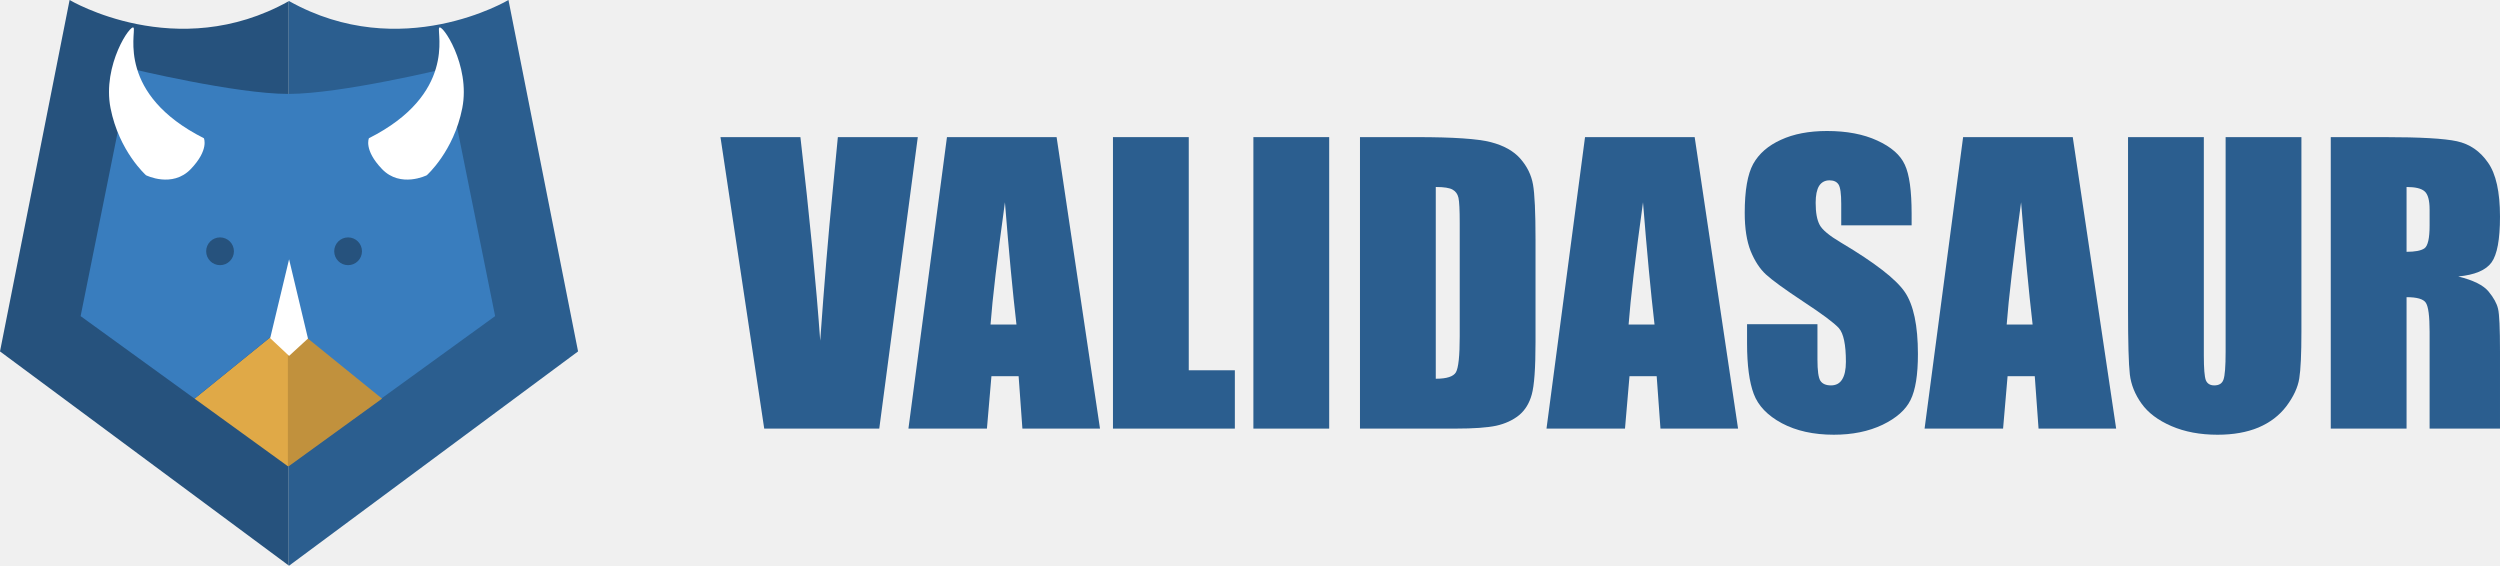
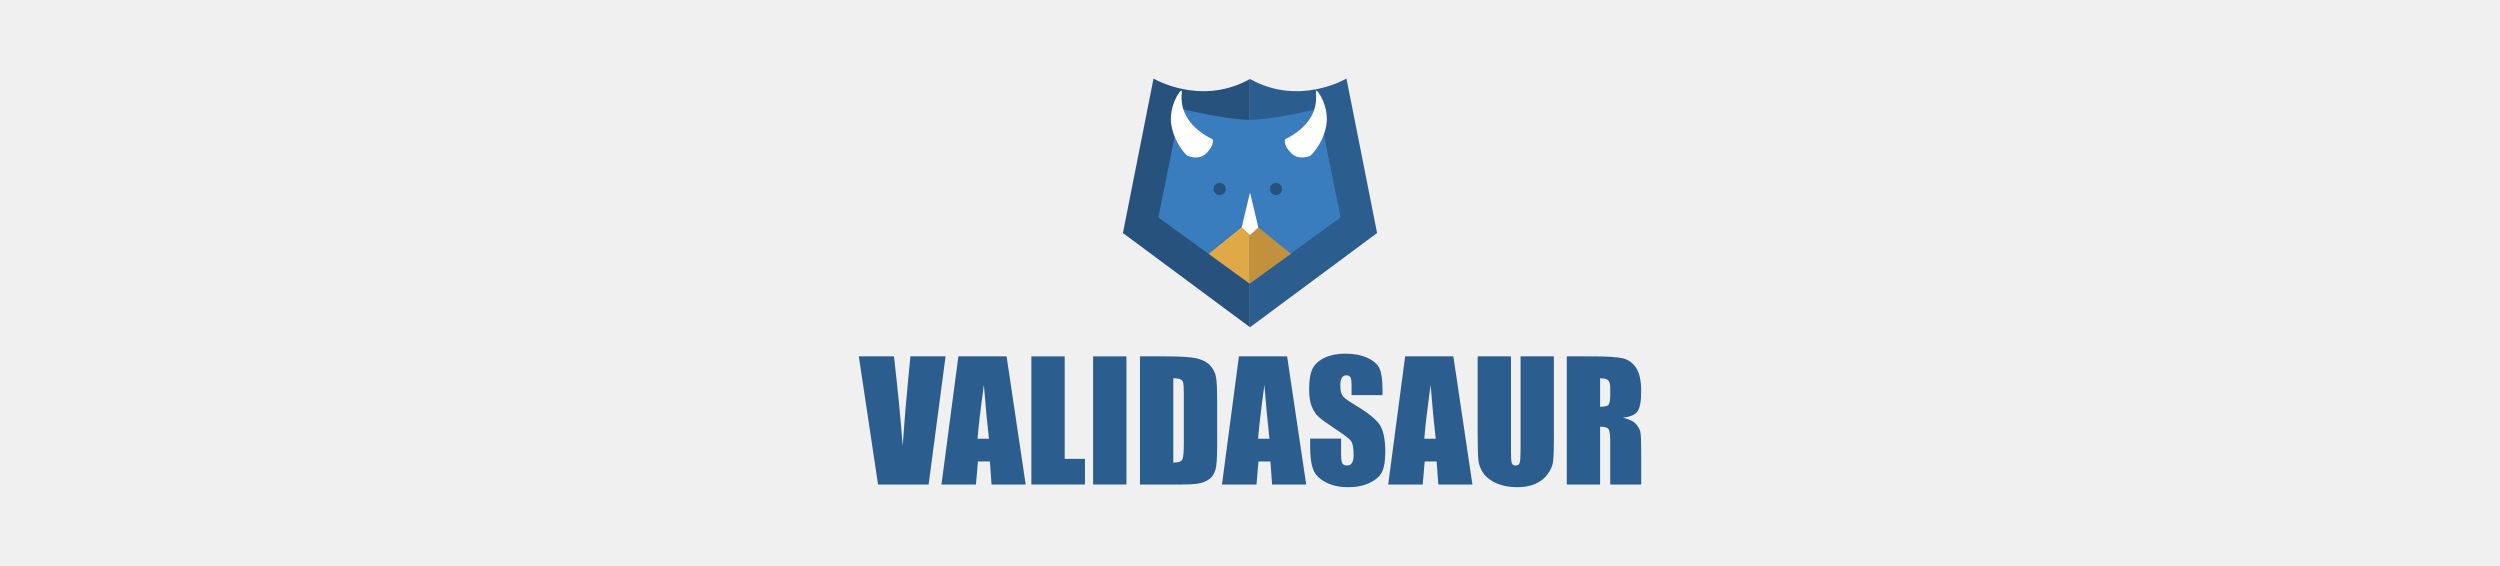
<svg xmlns="http://www.w3.org/2000/svg" width="433.09mm" height="98.005mm" viewBox="0 0 433.09 98.005" version="1.1" id="svg8">
  <defs id="defs2" />
  <g transform="translate(198.7966,175.3755)" id="layer1">
    <g id="g989" transform="translate(39.87649,-389.599)" />
-     <g style="font-style:normal;font-variant:normal;font-weight:normal;font-stretch:normal;font-size:63.876px;line-height:1.25;font-family:'Courier New';-inkscape-font-specification:'Courier New';letter-spacing:0px;word-spacing:0px;fill:#2b5e8f;fill-opacity:1;stroke:none;stroke-width:5.988" id="text993" aria-label="VALIDASAUR">
-       <path id="path877" style="font-style:normal;font-variant:normal;font-weight:normal;font-stretch:normal;font-family:Impact;-inkscape-font-specification:Impact;fill:#2b5e8f;fill-opacity:1;stroke-width:5.988" d="m -39.801,-151.621 -6.675,50.496 h -19.93 l -7.579,-50.496 h 13.848 q 2.402,20.866 3.431,35.275 1.029,-14.566 2.152,-25.887 l 0.904,-9.388 z" />
-       <path id="path879" style="font-style:normal;font-variant:normal;font-weight:normal;font-stretch:normal;font-family:Impact;-inkscape-font-specification:Impact;fill:#2b5e8f;fill-opacity:1;stroke-width:5.988" d="m -15.754,-151.621 7.517,50.496 H -21.68 l -0.655,-9.076 h -4.71 l -0.78,9.076 h -13.599 l 6.675,-50.496 z m -6.955,32.468 q -0.998,-8.577 -1.996,-21.178 -1.996,14.472 -2.495,21.178 z" />
-       <path id="path881" style="font-style:normal;font-variant:normal;font-weight:normal;font-stretch:normal;font-family:Impact;-inkscape-font-specification:Impact;fill:#2b5e8f;fill-opacity:1;stroke-width:5.988" d="m 7.139,-151.621 v 40.391 h 7.985 v 10.105 H -5.992 v -50.496 z" />
-       <path id="path883" style="font-style:normal;font-variant:normal;font-weight:normal;font-stretch:normal;font-family:Impact;-inkscape-font-specification:Impact;fill:#2b5e8f;fill-opacity:1;stroke-width:5.988" d="m 31.467,-151.621 v 50.496 H 18.336 v -50.496 z" />
-       <path id="path885" style="font-style:normal;font-variant:normal;font-weight:normal;font-stretch:normal;font-family:Impact;-inkscape-font-specification:Impact;fill:#2b5e8f;fill-opacity:1;stroke-width:5.988" d="m 36.801,-151.621 h 9.825 q 9.513,0 12.85,0.873 3.368,0.873 5.115,2.869 1.747,1.996 2.183,4.46 0.437,2.433 0.437,9.606 v 17.684 q 0,6.799 -0.655,9.107 -0.624,2.277 -2.214,3.587 -1.591,1.279 -3.93,1.809 -2.339,0.499 -7.049,0.499 H 36.801 Z m 13.131,8.64 v 33.217 q 2.838,0 3.493,-1.123 0.655,-1.154 0.655,-6.207 v -19.618 q 0,-3.431 -0.218,-4.398 -0.218,-0.967 -0.998,-1.404 -0.78,-0.468 -2.932,-0.468 z" />
-       <path id="path887" style="font-style:normal;font-variant:normal;font-weight:normal;font-stretch:normal;font-family:Impact;-inkscape-font-specification:Impact;fill:#2b5e8f;fill-opacity:1;stroke-width:5.988" d="m 94.782,-151.621 7.517,50.496 H 88.856 l -0.655,-9.076 h -4.71 l -0.78,9.076 H 69.113 l 6.675,-50.496 z m -6.955,32.468 q -0.998,-8.577 -1.996,-21.178 -1.996,14.472 -2.495,21.178 z" />
-       <path id="path889" style="font-style:normal;font-variant:normal;font-weight:normal;font-stretch:normal;font-family:Impact;-inkscape-font-specification:Impact;fill:#2b5e8f;fill-opacity:1;stroke-width:5.988" d="m 132.365,-136.338 h -12.195 v -3.743 q 0,-2.62 -0.468,-3.337 -0.468,-0.717 -1.559,-0.717 -1.185,0 -1.809,0.967 -0.593,0.967 -0.593,2.932 0,2.526 0.686,3.805 0.655,1.279 3.712,3.088 8.764,5.209 11.041,8.546 2.277,3.337 2.277,10.76 0,5.396 -1.279,7.953 -1.248,2.558 -4.866,4.304 -3.618,1.715 -8.421,1.715 -5.271,0 -9.014,-1.996 -3.712,-1.996 -4.866,-5.084 -1.154,-3.088 -1.154,-8.764 v -3.306 h 12.195 v 6.144 q 0,2.838 0.499,3.649 0.53,0.811 1.84,0.811 1.31,0 1.934,-1.029 0.655,-1.029 0.655,-3.057 0,-4.46 -1.216,-5.832 -1.248,-1.372 -6.144,-4.585 -4.897,-3.244 -6.487,-4.71 -1.591,-1.466 -2.651,-4.055 -1.029,-2.589 -1.029,-6.612 0,-5.801 1.466,-8.484 1.497,-2.682 4.803,-4.179 3.306,-1.528 7.985,-1.528 5.115,0 8.702,1.653 3.618,1.653 4.772,4.179 1.185,2.495 1.185,8.515 z" />
-       <path id="path891" style="font-style:normal;font-variant:normal;font-weight:normal;font-stretch:normal;font-family:Impact;-inkscape-font-specification:Impact;fill:#2b5e8f;fill-opacity:1;stroke-width:5.988" d="m 160.28,-151.621 7.517,50.496 h -13.443 l -0.655,-9.076 h -4.71 l -0.78,9.076 h -13.599 l 6.675,-50.496 z m -6.955,32.468 q -0.998,-8.577 -1.996,-21.178 -1.996,14.472 -2.495,21.178 z" />
-       <path id="path893" style="font-style:normal;font-variant:normal;font-weight:normal;font-stretch:normal;font-family:Impact;-inkscape-font-specification:Impact;fill:#2b5e8f;fill-opacity:1;stroke-width:5.988" d="m 199.891,-151.621 v 33.747 q 0,5.739 -0.374,8.078 -0.374,2.308 -2.214,4.772 -1.84,2.433 -4.866,3.712 -2.994,1.248 -7.08,1.248 -4.522,0 -7.985,-1.497 -3.462,-1.497 -5.177,-3.899 -1.715,-2.402 -2.027,-5.053 -0.312,-2.682 -0.312,-11.228 v -29.88 h 13.131 v 37.864 q 0,3.306 0.343,4.242 0.374,0.904 1.466,0.904 1.248,0 1.591,-0.998 0.374,-1.029 0.374,-4.803 v -37.209 z" />
-       <path id="path895" style="font-style:normal;font-variant:normal;font-weight:normal;font-stretch:normal;font-family:Impact;-inkscape-font-specification:Impact;fill:#2b5e8f;fill-opacity:1;stroke-width:5.988" d="m 204.975,-151.621 h 9.294 q 9.294,0 12.569,0.717 3.306,0.717 5.365,3.68 2.09,2.932 2.09,9.388 0,5.895 -1.466,7.922 -1.466,2.027 -5.77,2.433 3.899,0.967 5.24,2.589 1.341,1.622 1.653,2.994 0.343,1.341 0.343,7.454 v 13.318 h -12.195 v -16.78 q 0,-4.055 -0.655,-5.022 -0.624,-0.967 -3.337,-0.967 v 22.768 h -13.131 z m 13.131,8.64 v 11.228 q 2.214,0 3.088,-0.593 0.904,-0.624 0.904,-3.961 v -2.776 q 0,-2.402 -0.873,-3.15 -0.842,-0.749 -3.119,-0.749 z" />
-     </g>
-     <g transform="translate(0,7.413412)" id="g863">
-       <g transform="translate(-259.0949,98.66831)" id="g1091">
-         <path transform="matrix(0.2645833,0,0,0.2645833,259.0949,-105.6173)" d="m -562.322,-294.334 0.209,0.154 189.244,-140.324 -45.574,-230.088 c 0,0 -70.162,41.944 -143.67,0.682 -0.07,0.039 -0.139,0.064 -0.209,0.104 z" style="opacity:1;fill:#2b5e8f;fill-opacity:1;stroke:none;stroke-width:2.778;stroke-linecap:round;stroke-linejoin:round;stroke-dasharray:5.555, 5.555;paint-order:stroke fill markers" id="path833" />
-         <path transform="matrix(0.2645833,0,0,0.2645833,259.0949,-105.6173)" d="m -562.322,-294.334 v -369.473 c -73.431,41.065 -143.461,-0.785 -143.461,-0.785 l -45.574,230.088 z" style="opacity:1;fill:#26527d;fill-opacity:1;stroke:none;stroke-width:2.778;stroke-linecap:round;stroke-linejoin:round;stroke-dasharray:5.555, 5.555;paint-order:stroke fill markers" id="path1184" />
-         <path id="path846" style="opacity:1;fill:#e0a947;fill-opacity:1;stroke:none;stroke-width:0.487;stroke-linecap:round;stroke-linejoin:round;stroke-dasharray:0.975, 0.975;paint-order:stroke fill markers" d="m 110.312,-200.792 v -24.825 l -16.313,13.217 16.169,11.712 z" />
-         <path id="path860" style="opacity:1;fill:#397dbe;fill-opacity:1;stroke:none;stroke-width:0.487;stroke-linecap:round;stroke-linejoin:round;stroke-dasharray:0.975, 0.975;paint-order:stroke fill markers" d="m 82.902,-269.58 -8.638,42.886 19.735,14.295 16.313,-13.217 v 24.825 l 0.057,-0.041 35.702,-25.861 -8.639,-42.886 c 0,0 -18.062,4.39 -27.164,4.393 -9.169,0.003 -27.366,-4.393 -27.366,-4.393 z" />
-         <path style="opacity:1;fill:#ffffff;fill-opacity:1;stroke:none;stroke-width:0.265px;stroke-linecap:butt;stroke-linejoin:miter;stroke-opacity:1" d="m 124.21,-257.512 c 0,0 -0.935,2.005 2.272,5.345 3.207,3.341 7.751,1.069 7.751,1.069 0,0 4.677,-4.143 6.147,-11.626 1.47,-7.484 -3.608,-14.833 -4.009,-13.898 -0.401,0.935 2.94,11.493 -12.161,19.11 z" id="path850" />
-         <path id="path852" d="m 95.617,-257.512 c 0,0 0.935,2.005 -2.272,5.345 -3.207,3.341 -7.751,1.069 -7.751,1.069 0,0 -4.677,-4.143 -6.147,-11.626 -1.47,-7.484 3.608,-14.833 4.009,-13.898 0.401,0.935 -2.94,11.493 12.161,19.11 z" style="opacity:1;fill:#ffffff;fill-opacity:1;stroke:none;stroke-width:0.265px;stroke-linecap:butt;stroke-linejoin:miter;stroke-opacity:1" />
-         <circle style="opacity:1;fill:#26527d;fill-opacity:1;stroke:none;stroke-width:0.794;stroke-linecap:round;stroke-linejoin:round;stroke-dasharray:1.587, 1.587;paint-order:stroke fill markers" id="path854" cx="98.418" cy="-237.926" r="2.405" />
-         <circle r="2.405" cy="-237.926" cx="120.601" id="circle856" style="opacity:1;fill:#26527d;fill-opacity:1;stroke:none;stroke-width:0.794;stroke-linecap:round;stroke-linejoin:round;stroke-dasharray:1.587, 1.587;paint-order:stroke fill markers" />
-         <path d="m 110.168,-200.792 v -24.825 l 16.313,13.217 -16.169,11.712 z" style="opacity:1;fill:#c1913d;fill-opacity:1;stroke:none;stroke-width:0.487;stroke-linecap:round;stroke-linejoin:round;stroke-dasharray:0.975, 0.975;paint-order:stroke fill markers" id="path863" />
-         <path style="opacity:1;fill:#ffffff;fill-opacity:1;stroke:none;stroke-width:0.265px;stroke-linecap:butt;stroke-linejoin:miter;stroke-opacity:1" d="m 107.104,-222.877 3.274,3.074 3.274,-3.007 -3.274,-13.731 z" id="path865" />
+     <g transform="translate(0,3.465034)" id="g921">
+       <g aria-label="VALIDASAUR" id="text993" style="font-style:normal;font-variant:normal;font-weight:normal;font-stretch:normal;font-size:63.876px;line-height:1.25;font-family:'Courier New';-inkscape-font-specification:'Courier New';letter-spacing:0px;word-spacing:0px;fill:#2b5e8f;fill-opacity:1;stroke:none;stroke-width:5.988" transform="matrix(0.4396525,0,0,0.4396525,-17.49172,-50.44662)">
+         <path d="m -39.801,-151.621 -6.675,50.496 h -19.93 l -7.579,-50.496 h 13.848 q 2.402,20.866 3.431,35.275 1.029,-14.566 2.152,-25.887 l 0.904,-9.388 z" style="font-style:normal;font-variant:normal;font-weight:normal;font-stretch:normal;font-family:Impact;-inkscape-font-specification:Impact;fill:#2b5e8f;fill-opacity:1;stroke-width:5.988" id="path877" />
+         <path d="m -15.754,-151.621 7.517,50.496 H -21.68 l -0.655,-9.076 h -4.71 l -0.78,9.076 h -13.599 l 6.675,-50.496 z m -6.955,32.468 q -0.998,-8.577 -1.996,-21.178 -1.996,14.472 -2.495,21.178 z" style="font-style:normal;font-variant:normal;font-weight:normal;font-stretch:normal;font-family:Impact;-inkscape-font-specification:Impact;fill:#2b5e8f;fill-opacity:1;stroke-width:5.988" id="path879" />
+         <path d="m 7.139,-151.621 v 40.391 h 7.985 v 10.105 H -5.992 v -50.496 z" style="font-style:normal;font-variant:normal;font-weight:normal;font-stretch:normal;font-family:Impact;-inkscape-font-specification:Impact;fill:#2b5e8f;fill-opacity:1;stroke-width:5.988" id="path881" />
+         <path d="m 31.467,-151.621 v 50.496 H 18.336 v -50.496 z" style="font-style:normal;font-variant:normal;font-weight:normal;font-stretch:normal;font-family:Impact;-inkscape-font-specification:Impact;fill:#2b5e8f;fill-opacity:1;stroke-width:5.988" id="path883" />
+         <path d="m 36.801,-151.621 h 9.825 q 9.513,0 12.85,0.873 3.368,0.873 5.115,2.869 1.747,1.996 2.183,4.46 0.437,2.433 0.437,9.606 v 17.684 q 0,6.799 -0.655,9.107 -0.624,2.277 -2.214,3.587 -1.591,1.279 -3.93,1.809 -2.339,0.499 -7.049,0.499 H 36.801 Z m 13.131,8.64 v 33.217 q 2.838,0 3.493,-1.123 0.655,-1.154 0.655,-6.207 v -19.618 q 0,-3.431 -0.218,-4.398 -0.218,-0.967 -0.998,-1.404 -0.78,-0.468 -2.932,-0.468 z" style="font-style:normal;font-variant:normal;font-weight:normal;font-stretch:normal;font-family:Impact;-inkscape-font-specification:Impact;fill:#2b5e8f;fill-opacity:1;stroke-width:5.988" id="path885" />
+         <path d="m 94.782,-151.621 7.517,50.496 H 88.856 l -0.655,-9.076 h -4.71 l -0.78,9.076 H 69.113 l 6.675,-50.496 z m -6.955,32.468 q -0.998,-8.577 -1.996,-21.178 -1.996,14.472 -2.495,21.178 z" style="font-style:normal;font-variant:normal;font-weight:normal;font-stretch:normal;font-family:Impact;-inkscape-font-specification:Impact;fill:#2b5e8f;fill-opacity:1;stroke-width:5.988" id="path887" />
+         <path d="m 132.365,-136.338 h -12.195 v -3.743 q 0,-2.62 -0.468,-3.337 -0.468,-0.717 -1.559,-0.717 -1.185,0 -1.809,0.967 -0.593,0.967 -0.593,2.932 0,2.526 0.686,3.805 0.655,1.279 3.712,3.088 8.764,5.209 11.041,8.546 2.277,3.337 2.277,10.76 0,5.396 -1.279,7.953 -1.248,2.558 -4.866,4.304 -3.618,1.715 -8.421,1.715 -5.271,0 -9.014,-1.996 -3.712,-1.996 -4.866,-5.084 -1.154,-3.088 -1.154,-8.764 v -3.306 h 12.195 v 6.144 q 0,2.838 0.499,3.649 0.53,0.811 1.84,0.811 1.31,0 1.934,-1.029 0.655,-1.029 0.655,-3.057 0,-4.46 -1.216,-5.832 -1.248,-1.372 -6.144,-4.585 -4.897,-3.244 -6.487,-4.71 -1.591,-1.466 -2.651,-4.055 -1.029,-2.589 -1.029,-6.612 0,-5.801 1.466,-8.484 1.497,-2.682 4.803,-4.179 3.306,-1.528 7.985,-1.528 5.115,0 8.702,1.653 3.618,1.653 4.772,4.179 1.185,2.495 1.185,8.515 z" style="font-style:normal;font-variant:normal;font-weight:normal;font-stretch:normal;font-family:Impact;-inkscape-font-specification:Impact;fill:#2b5e8f;fill-opacity:1;stroke-width:5.988" id="path889" />
+         <path d="m 160.28,-151.621 7.517,50.496 h -13.443 l -0.655,-9.076 h -4.71 l -0.78,9.076 h -13.599 l 6.675,-50.496 z m -6.955,32.468 q -0.998,-8.577 -1.996,-21.178 -1.996,14.472 -2.495,21.178 z" style="font-style:normal;font-variant:normal;font-weight:normal;font-stretch:normal;font-family:Impact;-inkscape-font-specification:Impact;fill:#2b5e8f;fill-opacity:1;stroke-width:5.988" id="path891" />
+         <path d="m 199.891,-151.621 v 33.747 q 0,5.739 -0.374,8.078 -0.374,2.308 -2.214,4.772 -1.84,2.433 -4.866,3.712 -2.994,1.248 -7.08,1.248 -4.522,0 -7.985,-1.497 -3.462,-1.497 -5.177,-3.899 -1.715,-2.402 -2.027,-5.053 -0.312,-2.682 -0.312,-11.228 v -29.88 h 13.131 v 37.864 q 0,3.306 0.343,4.242 0.374,0.904 1.466,0.904 1.248,0 1.591,-0.998 0.374,-1.029 0.374,-4.803 v -37.209 z" style="font-style:normal;font-variant:normal;font-weight:normal;font-stretch:normal;font-family:Impact;-inkscape-font-specification:Impact;fill:#2b5e8f;fill-opacity:1;stroke-width:5.988" id="path893" />
+         <path d="m 204.975,-151.621 h 9.294 q 9.294,0 12.569,0.717 3.306,0.717 5.365,3.68 2.09,2.932 2.09,9.388 0,5.895 -1.466,7.922 -1.466,2.027 -5.77,2.433 3.899,0.967 5.24,2.589 1.341,1.622 1.653,2.994 0.343,1.341 0.343,7.454 v 13.318 h -12.195 v -16.78 q 0,-4.055 -0.655,-5.022 -0.624,-0.967 -3.337,-0.967 v 22.768 h -13.131 z m 13.131,8.64 v 11.228 q 2.214,0 3.088,-0.593 0.904,-0.624 0.904,-3.961 v -2.776 q 0,-2.402 -0.873,-3.15 -0.842,-0.749 -3.119,-0.749 z" style="font-style:normal;font-variant:normal;font-weight:normal;font-stretch:normal;font-family:Impact;-inkscape-font-specification:Impact;fill:#2b5e8f;fill-opacity:1;stroke-width:5.988" id="path895" />
+       </g>
+       <g id="g863" transform="matrix(0.4396525,0,0,0.4396525,83.1359,-84.8723)">
+         <g id="g1091" transform="translate(-259.0949,98.66831)">
+           <path id="path833" style="opacity:1;fill:#2b5e8f;fill-opacity:1;stroke:none;stroke-width:2.778;stroke-linecap:round;stroke-linejoin:round;stroke-dasharray:5.555, 5.555;paint-order:stroke fill markers" d="m -562.322,-294.334 0.209,0.154 189.244,-140.324 -45.574,-230.088 c 0,0 -70.162,41.944 -143.67,0.682 -0.07,0.039 -0.139,0.064 -0.209,0.104 z" transform="matrix(0.2645833,0,0,0.2645833,259.0949,-105.6173)" />
+           <path id="path1184" style="opacity:1;fill:#26527d;fill-opacity:1;stroke:none;stroke-width:2.778;stroke-linecap:round;stroke-linejoin:round;stroke-dasharray:5.555, 5.555;paint-order:stroke fill markers" d="m -562.322,-294.334 v -369.473 c -73.431,41.065 -143.461,-0.785 -143.461,-0.785 l -45.574,230.088 z" transform="matrix(0.2645833,0,0,0.2645833,259.0949,-105.6173)" />
+           <path d="m 110.312,-200.792 v -24.825 l -16.313,13.217 16.169,11.712 z" style="opacity:1;fill:#e0a947;fill-opacity:1;stroke:none;stroke-width:0.487;stroke-linecap:round;stroke-linejoin:round;stroke-dasharray:0.975, 0.975;paint-order:stroke fill markers" id="path846" />
+           <path d="m 82.902,-269.58 -8.638,42.886 19.735,14.295 16.313,-13.217 v 24.825 l 0.057,-0.041 35.702,-25.861 -8.639,-42.886 c 0,0 -18.062,4.39 -27.164,4.393 -9.169,0.003 -27.366,-4.393 -27.366,-4.393 z" style="opacity:1;fill:#397dbe;fill-opacity:1;stroke:none;stroke-width:0.487;stroke-linecap:round;stroke-linejoin:round;stroke-dasharray:0.975, 0.975;paint-order:stroke fill markers" id="path860" />
+           <path id="path850" d="m 124.21,-257.512 c 0,0 -0.935,2.005 2.272,5.345 3.207,3.341 7.751,1.069 7.751,1.069 0,0 4.677,-4.143 6.147,-11.626 1.47,-7.484 -3.608,-14.833 -4.009,-13.898 -0.401,0.935 2.94,11.493 -12.161,19.11 z" style="opacity:1;fill:#ffffff;fill-opacity:1;stroke:none;stroke-width:0.265px;stroke-linecap:butt;stroke-linejoin:miter;stroke-opacity:1" />
+           <path style="opacity:1;fill:#ffffff;fill-opacity:1;stroke:none;stroke-width:0.265px;stroke-linecap:butt;stroke-linejoin:miter;stroke-opacity:1" d="m 95.617,-257.512 c 0,0 0.935,2.005 -2.272,5.345 -3.207,3.341 -7.751,1.069 -7.751,1.069 0,0 -4.677,-4.143 -6.147,-11.626 -1.47,-7.484 3.608,-14.833 4.009,-13.898 0.401,0.935 -2.94,11.493 12.161,19.11 z" id="path852" />
+           <circle r="2.405" cy="-237.926" cx="98.418" id="path854" style="opacity:1;fill:#26527d;fill-opacity:1;stroke:none;stroke-width:0.794;stroke-linecap:round;stroke-linejoin:round;stroke-dasharray:1.587, 1.587;paint-order:stroke fill markers" />
+           <circle style="opacity:1;fill:#26527d;fill-opacity:1;stroke:none;stroke-width:0.794;stroke-linecap:round;stroke-linejoin:round;stroke-dasharray:1.587, 1.587;paint-order:stroke fill markers" id="circle856" cx="120.601" cy="-237.926" r="2.405" />
+           <path id="path863" style="opacity:1;fill:#c1913d;fill-opacity:1;stroke:none;stroke-width:0.487;stroke-linecap:round;stroke-linejoin:round;stroke-dasharray:0.975, 0.975;paint-order:stroke fill markers" d="m 110.168,-200.792 v -24.825 l 16.313,13.217 -16.169,11.712 z" />
+           <path id="path865" d="m 107.104,-222.877 3.274,3.074 3.274,-3.007 -3.274,-13.731 z" style="opacity:1;fill:#ffffff;fill-opacity:1;stroke:none;stroke-width:0.265px;stroke-linecap:butt;stroke-linejoin:miter;stroke-opacity:1" />
+         </g>
      </g>
    </g>
  </g>
</svg>
